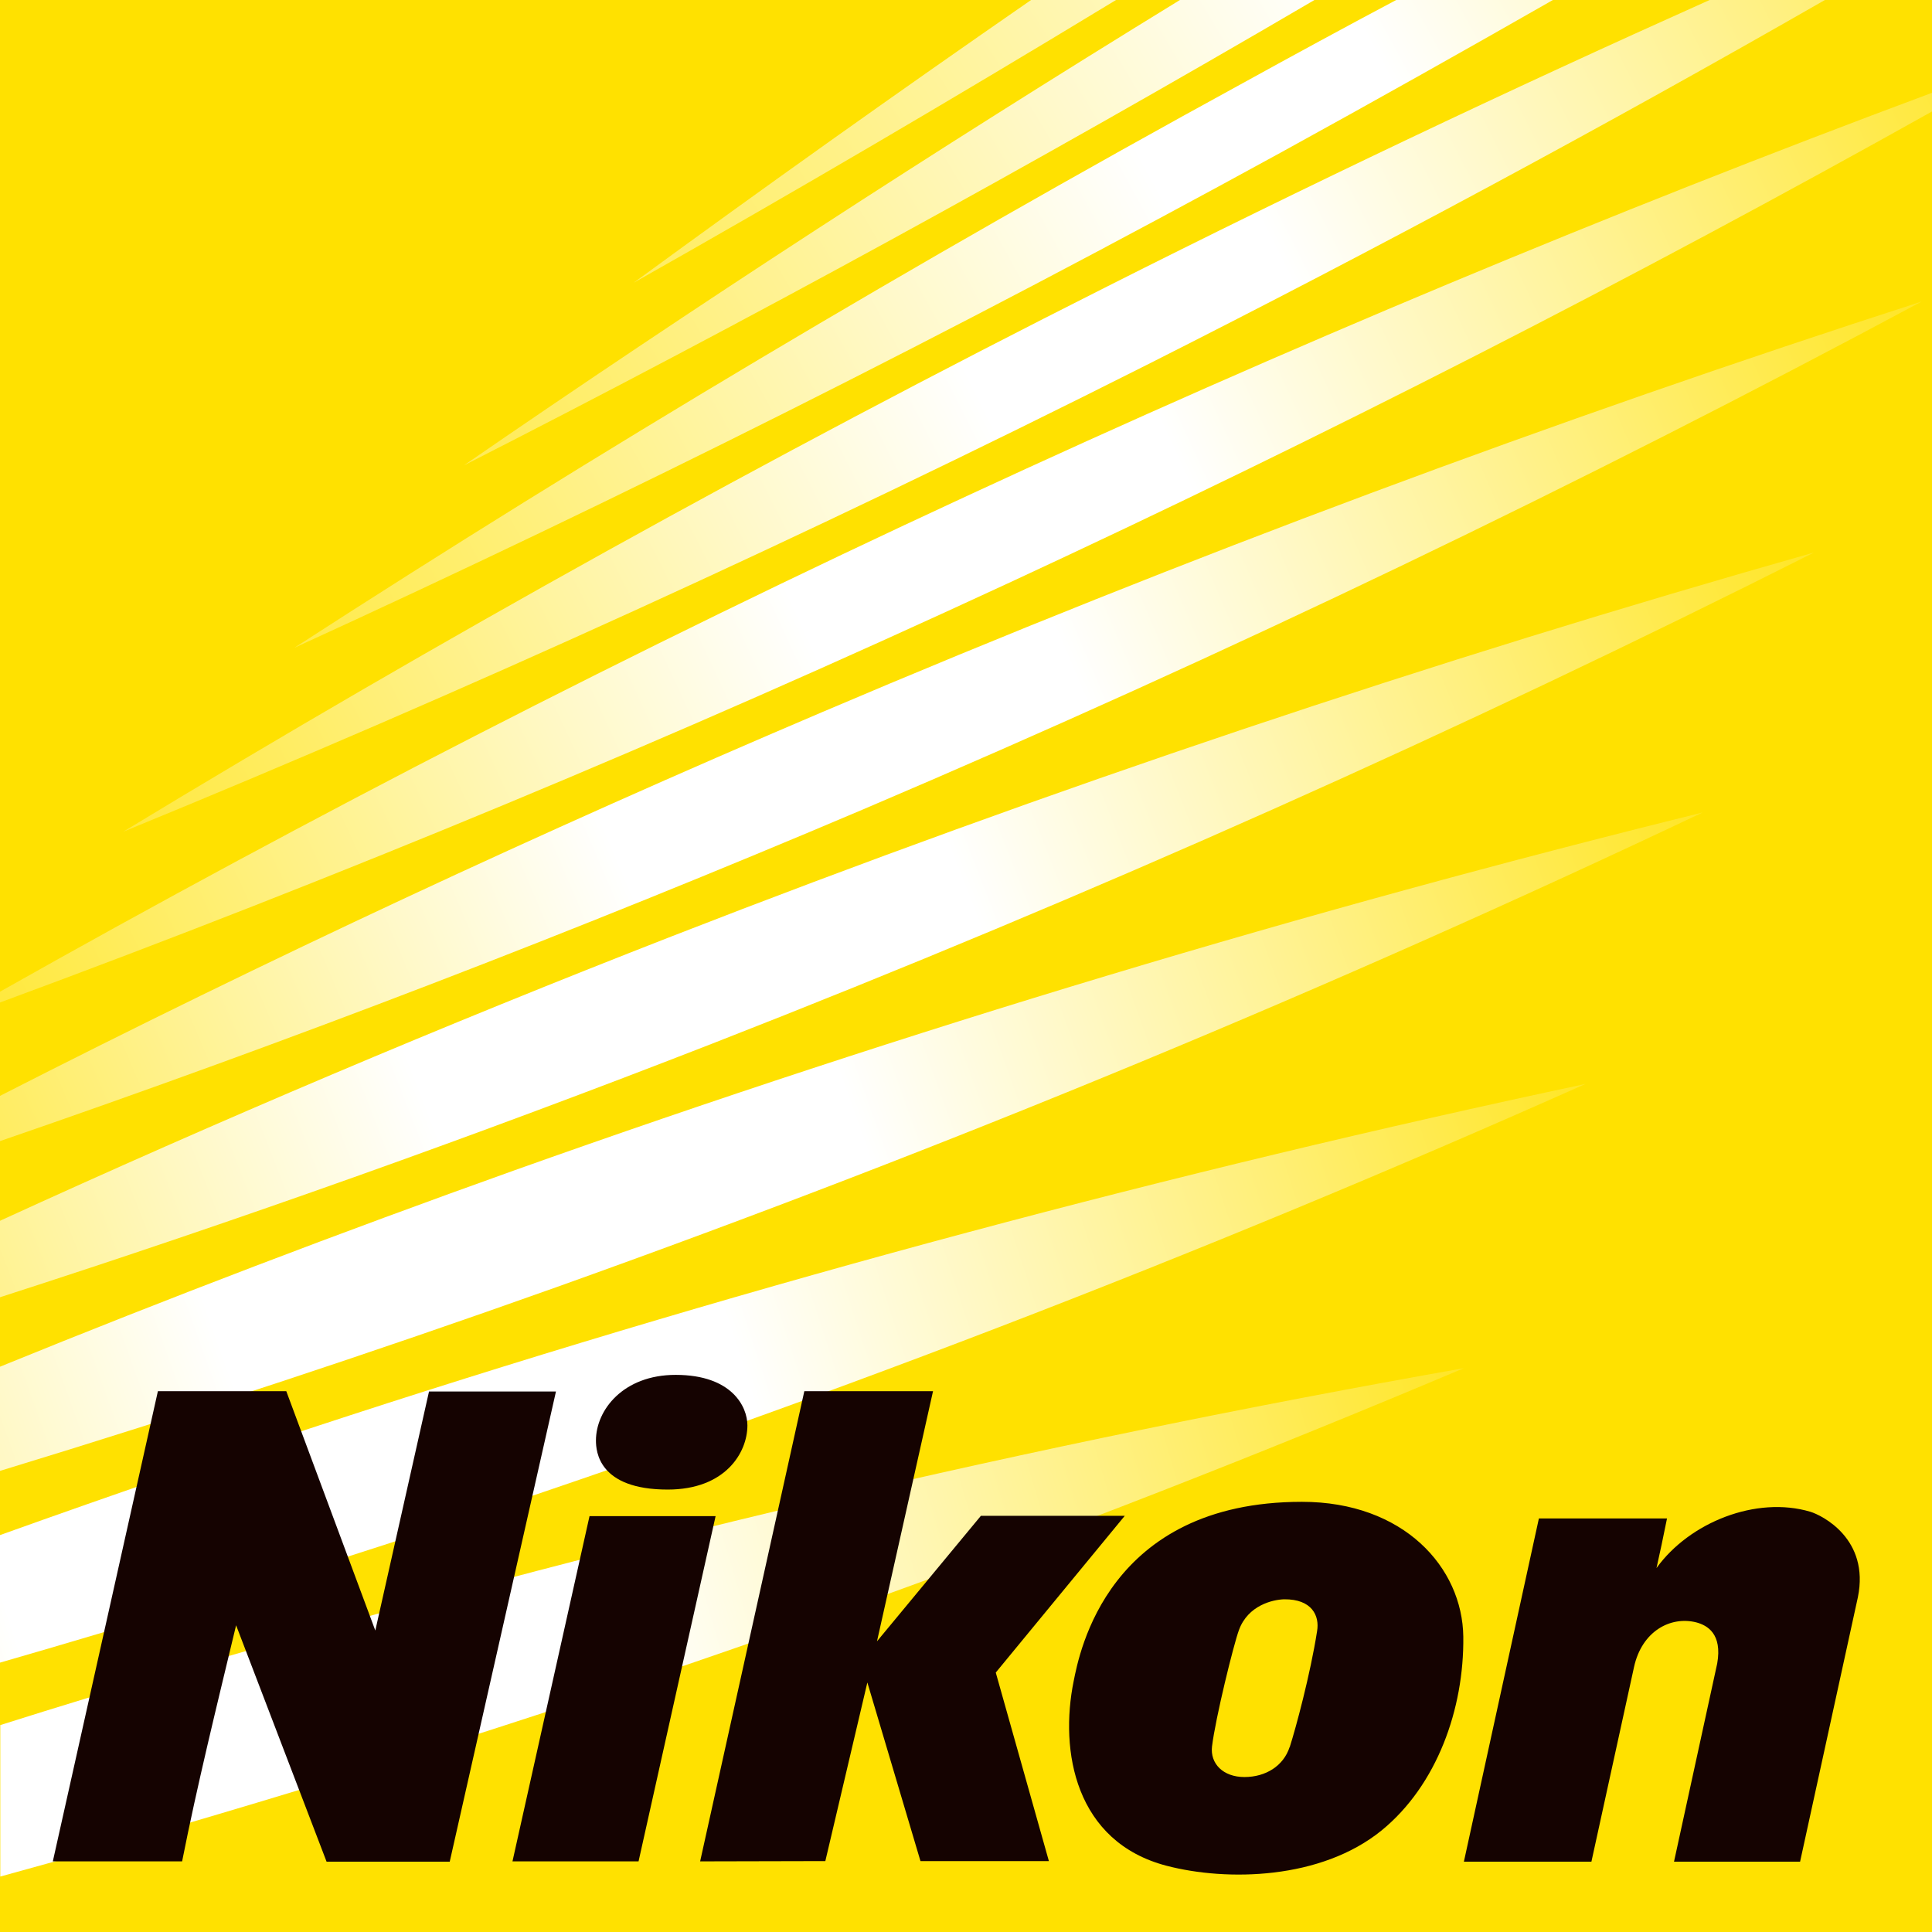
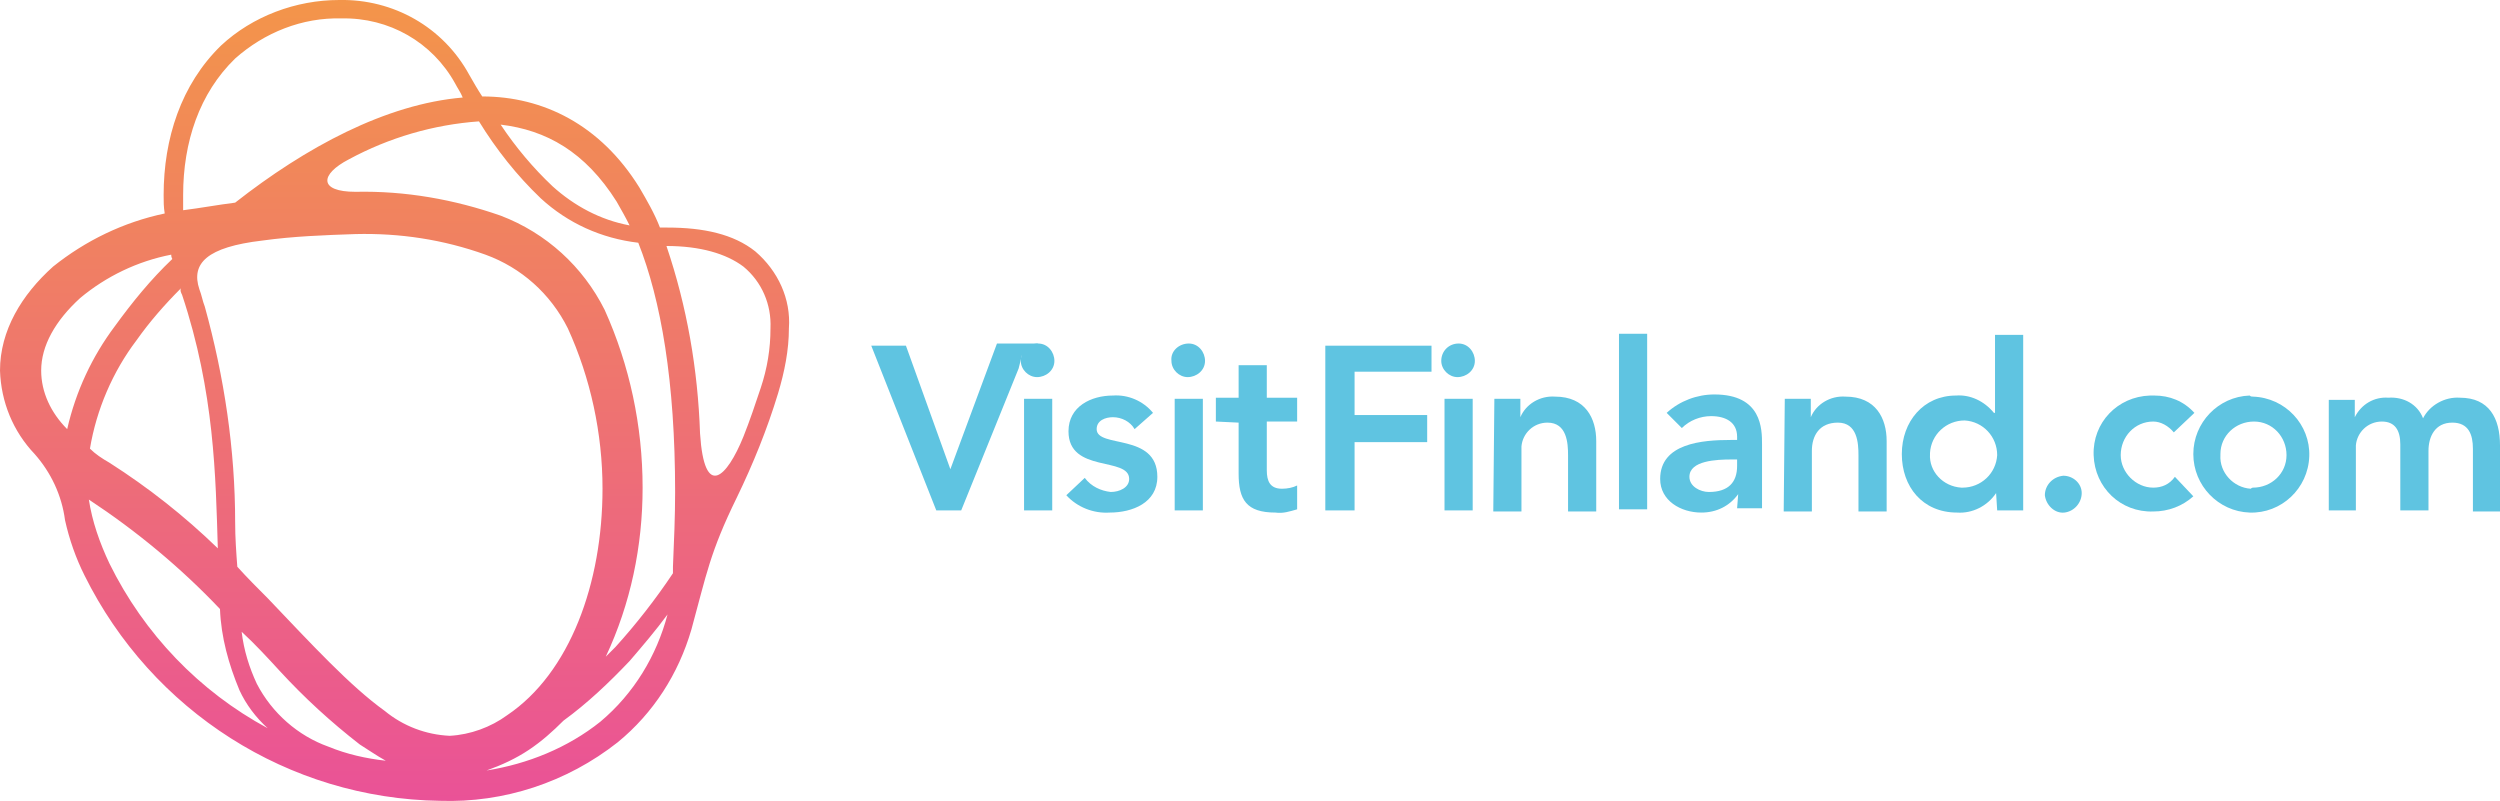
- <svg xmlns="http://www.w3.org/2000/svg" version="1.1" id="Layer_1" x="0px" y="0px" viewBox="0 0 662 662" style="enable-background:new 0 0 662 662;" xml:space="preserve">
+ <svg xmlns="http://www.w3.org/2000/svg" version="1.1" id="Layer_1" x="0px" y="0px" width="230.7px" height="73.9px" viewBox="0 0 230.7 73.9" style="enable-background:new 0 0 230.7 73.9;" xml:space="preserve">
  <style type="text/css">
- 	.st0{fill:#FFE100;}
- 	.st1{fill:url(#SVGID_1_);}
- 	.st2{fill:url(#SVGID_2_);}
- 	.st3{fill:url(#SVGID_3_);}
- 	.st4{fill:url(#SVGID_4_);}
- 	.st5{fill:url(#SVGID_5_);}
- 	.st6{fill:url(#SVGID_6_);}
- 	.st7{fill:url(#SVGID_7_);}
- 	.st8{fill:url(#SVGID_8_);}
- 	.st9{fill:url(#SVGID_9_);}
- 	.st10{fill:url(#SVGID_10_);}
- 	.st11{fill:#150301;}
+ 	.st0{fill:url(#SVGID_1_);}
+ 	.st1{fill:#5FC4E1;}
</style>
-   <rect class="st0" width="662" height="662" />
-   <linearGradient id="SVGID_1_" gradientUnits="userSpaceOnUse" x1="-141.068" y1="1229.29" x2="-129.375" y2="1232.746" gradientTransform="matrix(77.3572 0 0 -77.3572 10528.022 95825.156)">
-     <stop offset="0" style="stop-color:#FFE419" />
-     <stop offset="0.34" style="stop-color:#FFFFFF" />
-     <stop offset="0.66" style="stop-color:#FFFFFF" />
-     <stop offset="1" style="stop-color:#FFE419" />
+   <linearGradient id="SVGID_1_" gradientUnits="userSpaceOnUse" x1="36.431" y1="8.582711e-03" x2="36.431" y2="73.903">
+     <stop offset="0" style="stop-color:#F3954A" />
+     <stop offset="1" style="stop-color:#EA5297" />
  </linearGradient>
-   <path class="st1" d="M501.6,468.8c-147.2,26-294.6,60.5-441.5,104c-20.1,5.9-40.1,12-60,18.3v51.9c24.8-6.8,49.7-13.9,74.5-21.3  C221.4,578.2,363.9,527,501.6,468.8z" />
-   <linearGradient id="SVGID_2_" gradientUnits="userSpaceOnUse" x1="-140.064" y1="1230.361" x2="-128.838" y2="1234.011" gradientTransform="matrix(77.3572 0 0 -77.3572 10528.022 95825.156)">
-     <stop offset="0" style="stop-color:#FFE419" />
-     <stop offset="0.355" style="stop-color:#FFFFFF" />
-     <stop offset="0.645" style="stop-color:#FFFFFF" />
-     <stop offset="1" style="stop-color:#FFE419" />
-   </linearGradient>
-   <path class="st2" d="M543.3,371.4C402.1,401.5,260.7,439.2,119.8,485C79.5,498.1,39.6,511.8,0,526v43.7  c44.7-12.9,89.3-26.6,134-41.1C274.8,482.8,411.4,430.2,543.3,371.4z" />
-   <linearGradient id="SVGID_3_" gradientUnits="userSpaceOnUse" x1="-139.12" y1="1231.37" x2="-128.323" y2="1235.219" gradientTransform="matrix(77.3572 0 0 -77.3572 10528.022 95825.156)">
-     <stop offset="0" style="stop-color:#FFE419" />
-     <stop offset="0.37" style="stop-color:#FFFFFF" />
-     <stop offset="0.63" style="stop-color:#FFFFFF" />
-     <stop offset="1" style="stop-color:#FFE419" />
-   </linearGradient>
-   <path class="st3" d="M583.4,278.4C447.5,312,311.6,352.8,176.3,401C116.7,422.3,57.9,444.7,0,468.3v35.7  c63.6-19.4,127.1-40.3,190.5-62.9C325.8,392.8,456.9,338.4,583.4,278.4z" />
-   <linearGradient id="SVGID_4_" gradientUnits="userSpaceOnUse" x1="-138.225" y1="1232.326" x2="-127.833" y2="1236.378" gradientTransform="matrix(77.3572 0 0 -77.3572 10528.022 95825.156)">
-     <stop offset="0" style="stop-color:#FFE419" />
-     <stop offset="0.385" style="stop-color:#FFFFFF" />
-     <stop offset="0.615" style="stop-color:#FFFFFF" />
-     <stop offset="1" style="stop-color:#FFE419" />
-   </linearGradient>
-   <path class="st4" d="M621.6,189.3C490.8,226.4,360.1,270.2,230,320.9c-78.2,30.5-154.9,63-230,97.4v26.2  c81.6-26.3,163-55.3,244.3-87C374.3,306.7,500.2,250.5,621.6,189.3z" />
-   <linearGradient id="SVGID_5_" gradientUnits="userSpaceOnUse" x1="-137.368" y1="1233.238" x2="-127.357" y2="1237.498" gradientTransform="matrix(77.3572 0 0 -77.3572 10528.022 95825.156)">
-     <stop offset="0" style="stop-color:#FFE419" />
-     <stop offset="0.4" style="stop-color:#FFFFFF" />
-     <stop offset="0.6" style="stop-color:#FFFFFF" />
-     <stop offset="1" style="stop-color:#FFE419" />
-   </linearGradient>
-   <path class="st5" d="M658.5,103.3c-126,40.7-251.8,87.5-377,140.8C185.2,285.1,91.3,328.9,0,375.5V391  c98.8-34,197.4-71.9,295.6-113.6C420.8,224.1,541.8,165.9,658.5,103.3z" />
-   <linearGradient id="SVGID_6_" gradientUnits="userSpaceOnUse" x1="-136.547" y1="1234.11" x2="-126.893" y2="1238.585" gradientTransform="matrix(77.3572 0 0 -77.3572 10528.022 95825.156)">
-     <stop offset="0" style="stop-color:#FFE626" />
-     <stop offset="0.415" style="stop-color:#FFFFFF" />
-     <stop offset="0.585" style="stop-color:#FFFFFF" />
-     <stop offset="1" style="stop-color:#FFE419" />
-   </linearGradient>
-   <path class="st6" d="M662,38.2v-6.4C551.4,73,441,119.1,331.2,170C217.1,222.8,106.7,279.6,0,339.8v3.7  c115.4-42.6,230.6-90.4,345.1-143.5C454.1,149.5,559.8,95.4,662,38.2z" />
-   <linearGradient id="SVGID_7_" gradientUnits="userSpaceOnUse" x1="-135.763" y1="1234.944" x2="-126.443" y2="1239.644" gradientTransform="matrix(77.3572 0 0 -77.3572 10528.022 95825.156)">
-     <stop offset="0" style="stop-color:#FFE733" />
-     <stop offset="0.43" style="stop-color:#FFFFFF" />
-     <stop offset="0.57" style="stop-color:#FFFFFF" />
-     <stop offset="1" style="stop-color:#FFE419" />
-   </linearGradient>
-   <path class="st7" d="M42.2,285c117.2-48,234.3-101.3,350.6-159.9C472.1,85.1,549.6,43.4,625.3,0h-39.5  c-69,30.9-137.9,63.6-206.5,98.2C262.9,156.8,150.5,219.3,42.2,285z" />
-   <linearGradient id="SVGID_8_" gradientUnits="userSpaceOnUse" x1="-135" y1="1235.753" x2="-126" y2="1240.684" gradientTransform="matrix(77.3572 0 0 -77.3572 10528.022 95825.156)">
-     <stop offset="0" style="stop-color:#FFE940" />
-     <stop offset="0.445" style="stop-color:#FFFFFF" />
-     <stop offset="0.555" style="stop-color:#FFFFFF" />
-     <stop offset="1" style="stop-color:#FFE419" />
-   </linearGradient>
-   <path class="st8" d="M100.8,222c113.1-51.7,226-108.3,338.2-169.8c31.3-17.2,62.3-34.6,93.1-52.2h-53.7c-17.5,9.3-35,18.8-52.4,28.4  C313.7,89.8,205.2,154.5,100.8,222z" />
-   <linearGradient id="SVGID_9_" gradientUnits="userSpaceOnUse" x1="-134.245" y1="1236.551" x2="-125.574" y2="1241.709" gradientTransform="matrix(77.3572 0 0 -77.3572 10528.022 95825.156)">
-     <stop offset="0" style="stop-color:#FFEA4C" />
-     <stop offset="0.46" style="stop-color:#FFFFFF" />
-     <stop offset="0.54" style="stop-color:#FFFFFF" />
-     <stop offset="1" style="stop-color:#FFE419" />
-   </linearGradient>
-   <path class="st9" d="M450.4,0h-46.1c-84.1,51.6-166,104.8-245.4,159.5C256.3,109.9,353.6,56.7,450.4,0z" />
-   <linearGradient id="SVGID_10_" gradientUnits="userSpaceOnUse" x1="-133.484" y1="1237.353" x2="-125.133" y2="1242.745" gradientTransform="matrix(77.3572 0 0 -77.3572 10528.022 95825.156)">
-     <stop offset="0" style="stop-color:#FFEC59" />
-     <stop offset="0.475" style="stop-color:#FFFFFF" />
-     <stop offset="0.525" style="stop-color:#FFFFFF" />
-     <stop offset="1" style="stop-color:#FFE419" />
-   </linearGradient>
-   <path class="st10" d="M382.4,0h-29.1c-46.1,31.9-91.5,64.2-136.2,96.9C272.3,65.7,327.4,33.4,382.4,0z" />
-   <path class="st11" d="M239.9,637.8l35.7-161.1l44.1,0l-19.2,85.7l35.6-43h49.3l-44.2,53.7l18.2,64.6h-44l-18.2-61.2l-14.4,61.2  L239.9,637.8L239.9,637.8z M80.9,556.9l31,81h42.2l36.4-161.1l-43.5,0l-18.4,81.9l-30.5-82H54.1L18.1,637.8h44.3  C67.5,612,74.2,584.8,80.9,556.9z M218.8,637.8l26.4-118.3H202l-26.4,118.3H218.8z M204.2,493.6c0,3.7,0.9,16.8,24.6,16.8  c19.7,0,27.3-12.6,27.3-22c0-6.3-5.2-17.3-24.6-17.3C213.6,471.1,204.2,483.1,204.2,493.6z M620.3,518c-18.5-5.5-41.4,3.6-52.7,19.3  c1.1-4.9,2.3-10.5,3.6-17h-43.9l-25.7,117.6h43.7l14.6-66.7c2.7-12.3,12.5-17.5,21.3-15.3c3.8,1,9,3.9,7.2,14.1l-14.8,67.9h43.2  l19.8-90.6C640.7,527.3,624.3,519.2,620.3,518z M473.4,627.2c19-15.5,28.3-41.7,28-66.4c-0.3-23.7-20.4-46.2-55.3-46.2  c-66.6,0-76.3,51.9-78.2,61.4c-4.9,24,0.5,55.1,31.8,63.3C420.4,644.7,452.6,644.1,473.4,627.2z M424.5,558.6  c3.1-8.6,11.7-10.5,15.5-10.6c9.5-0.1,12.2,5.6,11.3,10.9c-2.3,14.8-7.4,33.6-9.3,39.5c0,0.1,0,0.2-0.1,0.2  c-2.1,6.5-8.2,10.3-15.5,10.3c-7.3,0-11.8-4.6-11.1-10.5C416.5,588.6,422.7,563.5,424.5,558.6z" />
+   <path class="st0" d="M72.8,30.3c0.2-2.7-1-5.3-3.1-7.1c-2-1.6-4.8-2.2-8.1-2.2c-0.2,0-0.3,0-0.5,0c-0.1,0-0.1,0-0.2,0  c-0.5-1.3-1.2-2.5-1.9-3.7c-3.6-5.8-8.9-8.4-14.5-8.4c-0.4-0.6-0.8-1.3-1.2-2c-2.4-4.4-7-7-12-6.9c-4,0-8,1.5-10.9,4.2  c-3.7,3.6-5.3,8.6-5.3,13.8c0,0.6,0,1.1,0.1,1.7c-3.8,0.8-7.3,2.5-10.3,4.9C2,27.2,0,30.5,0,34.2c0.1,2.9,1.2,5.6,3.2,7.7  C4.7,43.6,5.7,45.7,6,48c0.4,1.8,1,3.5,1.8,5.1C14,65.6,26.6,73.7,40.6,73.9c5.9,0.2,11.7-1.7,16.4-5.4c3.3-2.7,5.6-6.3,6.8-10.4  C65.2,53,65.5,51,68,45.9c1.5-3.1,2.8-6.3,3.8-9.6C72.4,34.3,72.8,32.3,72.8,30.3 M62.1,52.3c0,0.2,0,0.4,0,0.6  c-1.6,2.4-3.4,4.7-5.3,6.8c-0.3,0.3-0.6,0.6-0.9,0.9c2.3-4.9,3.4-10.2,3.4-15.6c0-5.7-1.2-11.3-3.5-16.4c-2-4-5.4-7.1-9.6-8.7  c-4.3-1.5-8.8-2.3-13.4-2.2c-3.4,0-3.3-1.6-0.6-3c3.7-2,7.8-3.2,12-3.5c1.6,2.6,3.5,5,5.7,7.1c2.5,2.3,5.6,3.7,9,4.1  c2.1,5.3,3.4,12.8,3.4,23C62.3,47.7,62.2,49.9,62.1,52.3z M16.8,27.2c3,9,3.1,16.8,3.3,23.4c-3.1-3-6.4-5.6-10-7.9  c-0.7-0.4-1.3-0.8-1.8-1.3c0.6-3.6,2.1-7.1,4.3-10c1.2-1.7,2.6-3.3,4.1-4.8C16.6,26.8,16.7,27,16.8,27.2z M21.7,48.2  c0-6.7-1-13.4-2.8-19.9c-0.2-0.5-0.3-1.1-0.5-1.6c-0.8-2.4,0.7-3.9,5.8-4.5c2.9-0.4,5.7-0.5,8.6-0.6c4.1-0.1,8.1,0.5,12,1.9  c3.3,1.2,6,3.6,7.6,6.8c2.1,4.6,3.2,9.7,3.2,14.8c0,8.7-3,17-8.8,20.9c-1.5,1.1-3.4,1.8-5.3,1.9c-2.2-0.1-4.3-0.9-6-2.3  c-3.2-2.3-6.7-6.1-10.8-10.4c-0.9-0.9-1.9-1.9-2.8-2.9C21.8,51,21.7,49.6,21.7,48.2L21.7,48.2z M25.8,61.9c2.3,2.5,4.7,4.7,7.4,6.8  c0.8,0.5,1.5,1,2.4,1.5c-1.8-0.2-3.6-0.6-5.3-1.3c-2.8-1-5.2-3.1-6.6-5.8c-0.7-1.5-1.2-3.1-1.4-4.8C23.5,59.4,24.7,60.7,25.8,61.9  L25.8,61.9z M56.9,18.6c0.4,0.7,0.8,1.4,1.2,2.2C55.4,20.3,53,19,51,17.2c-1.8-1.7-3.4-3.6-4.8-5.7C50.4,12,54,14,56.9,18.6  L56.9,18.6z M21.7,5.4c2.7-2.4,6.2-3.8,9.8-3.7c4.4-0.1,8.4,2.2,10.5,6c0.2,0.4,0.5,0.8,0.7,1.3c-7.1,0.6-14.5,4.6-21,9.7  c-1.6,0.2-3.2,0.5-4.8,0.7c0-0.5,0-0.9,0-1.4C16.9,13.1,18.4,8.6,21.7,5.4L21.7,5.4z M3.8,34.2c0-2.3,1.3-4.6,3.6-6.7  c2.4-2,5.3-3.4,8.4-4c0,0.1,0,0.2,0.1,0.4c-2,1.9-3.7,4-5.3,6.2c-2.1,2.8-3.6,6-4.4,9.5C4.7,38.1,3.8,36.2,3.8,34.2L3.8,34.2z   M10.1,52c-0.9-1.9-1.6-3.9-1.9-5.9c4.4,2.9,8.5,6.3,12.1,10.1c0.1,2.6,0.8,5.1,1.8,7.5c0.6,1.3,1.5,2.5,2.6,3.5  C18.4,63.8,13.3,58.5,10.1,52L10.1,52z M55.4,66.6c-3,2.4-6.7,3.9-10.5,4.5c1.4-0.5,2.7-1.1,3.9-1.9c1.2-0.8,2.2-1.7,3.2-2.7  c2.2-1.6,4.2-3.5,6.1-5.5c1.2-1.4,2.4-2.8,3.5-4.3C60.6,60.5,58.5,64,55.4,66.6L55.4,66.6z M70.2,35.8c-0.5,1.5-1,3-1.6,4.5  c-1.5,3.7-3.6,5.9-4-0.3c-0.2-5.9-1.2-11.7-3.1-17.3h0c3.1,0,5.5,0.7,7.1,1.9c1.7,1.4,2.6,3.5,2.5,5.7C71.1,32.2,70.8,34,70.2,35.8  L70.2,35.8z" />
+   <polyline class="st1" points="80.4,31.9 83.6,31.9 87.7,43.3 92,31.7 95.8,31.7 94.3,32.8 94,34 88.7,47.1 86.4,47.1 80.4,31.9 " />
+   <path class="st1" d="M95.8,31.7c0.9,0,1.5,0.8,1.5,1.6c0,0.9-0.8,1.5-1.6,1.5c-0.8,0-1.5-0.7-1.5-1.5C94.2,32.4,94.9,31.7,95.8,31.7  C95.8,31.7,95.8,31.7,95.8,31.7 M94.5,36.8h2.6v10.3h-2.6V36.8z" />
+   <path class="st1" d="M104.7,39.6c-0.4-0.7-1.2-1.1-2-1.1c-0.7,0-1.5,0.3-1.5,1.1c0,1.8,5.6,0.3,5.6,4.4c0,2.4-2.3,3.3-4.4,3.3  c-1.5,0.1-3-0.5-4-1.6l1.7-1.6c0.6,0.8,1.5,1.2,2.4,1.3c0.8,0,1.7-0.4,1.7-1.2c0-2.1-5.6-0.5-5.6-4.4c0-2.3,2.1-3.3,4.1-3.3  c1.4-0.1,2.8,0.5,3.7,1.6L104.7,39.6" />
+   <path class="st1" d="M109.7,31.7c0.9,0,1.5,0.8,1.5,1.6c0,0.9-0.8,1.5-1.6,1.5c-0.8,0-1.5-0.7-1.5-1.5  C108,32.4,108.8,31.7,109.7,31.7C109.6,31.7,109.7,31.7,109.7,31.7 M108.4,36.8h2.6v10.3h-2.6L108.4,36.8z" />
+   <path class="st1" d="M112.2,38.9v-2.2h2.1v-3h2.6v3h2.8v2.2h-2.8v4.5c0,1,0.3,1.7,1.4,1.7c0.5,0,1-0.1,1.4-0.3V47  c-0.7,0.2-1.3,0.4-2,0.3c-2.7,0-3.4-1.2-3.4-3.6v-4.7L112.2,38.9" />
+   <polyline class="st1" points="122.3,31.9 132.1,31.9 132.1,34.3 125,34.3 125,38.3 131.7,38.3 131.7,40.8 125,40.8 125,47.1   122.3,47.1 122.3,31.9 " />
+   <path class="st1" d="M134.6,31.7c0.9,0,1.5,0.8,1.5,1.6c0,0.9-0.8,1.5-1.6,1.5c-0.8,0-1.5-0.7-1.5-1.5  C133,32.4,133.7,31.7,134.6,31.7C134.6,31.7,134.6,31.7,134.6,31.7 M133.3,36.8h2.6v10.3h-2.6V36.8z" />
+   <path class="st1" d="M137.9,36.8h2.4v1.7h0c0.5-1.2,1.8-2,3.2-1.9c2.8,0,3.8,2,3.8,4.1v6.5h-2.6v-5.2c0-1.1-0.1-3-1.9-3  c-1.3,0-2.3,1-2.4,2.2c0,0.1,0,0.3,0,0.4v5.6h-2.6L137.9,36.8" />
+   <rect x="149.4" y="30.8" class="st1" width="2.6" height="16.2" />
+   <path class="st1" d="M160.4,45.6L160.4,45.6c-0.8,1.1-2,1.7-3.4,1.7c-1.9,0-3.8-1.1-3.8-3.1c0-3.3,3.9-3.6,6.5-3.6h0.6v-0.3  c0-1.3-1-1.9-2.4-1.9c-1,0-2,0.4-2.7,1.1l-1.4-1.4c1.2-1.1,2.8-1.7,4.4-1.7c4.4,0,4.4,3.2,4.4,4.6v5.9h-2.3L160.4,45.6 M160.3,42.4  h-0.5c-1.4,0-3.9,0.1-3.9,1.6c0,0.9,1,1.4,1.8,1.4c1.8,0,2.6-0.9,2.6-2.4L160.3,42.4z" />
+   <path class="st1" d="M164.7,36.8h2.4v1.7h0c0.5-1.2,1.8-2,3.2-1.9c2.8,0,3.8,2,3.8,4.1v6.5h-2.6v-5.2c0-1.1-0.1-3-1.9-3  c-1.7,0-2.4,1.2-2.4,2.6v5.6h-2.6L164.7,36.8" />
+   <path class="st1" d="M184.2,45.5L184.2,45.5c-0.8,1.2-2.2,1.9-3.6,1.8c-3.2,0-5.1-2.4-5.1-5.4s2-5.4,5-5.4c1.3-0.1,2.6,0.5,3.5,1.6  h0.1v-7.2h2.6v16.2h-2.4L184.2,45.5 M181.1,45c1.7,0,3.1-1.3,3.2-3c0-1.7-1.3-3.1-3-3.2c-1.7,0-3.1,1.3-3.2,3c0,0,0,0,0,0.1  c-0.1,1.6,1.2,3,2.9,3.1C181,45,181.1,45,181.1,45L181.1,45z" />
+   <path class="st1" d="M190.4,43.9c0.9,0,1.7,0.7,1.7,1.6c0,0.9-0.7,1.7-1.6,1.8s-1.7-0.7-1.8-1.6C188.7,44.8,189.4,44,190.4,43.9  C190.4,43.9,190.4,43.9,190.4,43.9" />
+   <path class="st1" d="M200.6,39.9c-0.5-0.6-1.2-1-1.9-1c-1.7,0-3,1.4-3,3.1c0,1.6,1.4,3,3,3c0.8,0,1.5-0.3,2-1l1.7,1.8  c-1,0.9-2.3,1.4-3.7,1.4c-3,0.1-5.4-2.2-5.5-5.2s2.2-5.4,5.2-5.5c0.1,0,0.3,0,0.4,0c1.4,0,2.7,0.5,3.7,1.6L200.6,39.9" />
+   <path class="st1" d="M207.9,36.6c3,0.1,5.3,2.6,5.2,5.5c-0.1,3-2.6,5.3-5.5,5.2c-2.9-0.1-5.2-2.5-5.2-5.4c0-2.9,2.3-5.3,5.2-5.4  C207.7,36.6,207.8,36.6,207.9,36.6 M207.9,45c1.7,0,3.1-1.3,3.1-3s-1.3-3.1-3-3.1c-1.7,0-3.1,1.3-3.1,3c0,0,0,0,0,0.1  c-0.1,1.6,1.2,3,2.8,3.1C207.8,45,207.9,45,207.9,45L207.9,45z" />
+   <path class="st1" d="M214.9,36.9h2.4v1.6h0c0.6-1.2,1.8-1.9,3.1-1.8c1.4-0.1,2.7,0.6,3.2,1.9c0.6-1.2,2-2,3.4-1.9  c2.7,0,3.7,1.9,3.7,4.4v6.1h-2.5v-5.8c0-1.3-0.4-2.4-1.9-2.4c-1.6,0-2.2,1.3-2.2,2.6v5.5h-2.6V41c0-1.3-0.5-2.1-1.7-2.1  c-1.3,0-2.3,1-2.4,2.2c0,0.1,0,0.3,0,0.4v5.6h-2.5L214.9,36.9" />
</svg>
